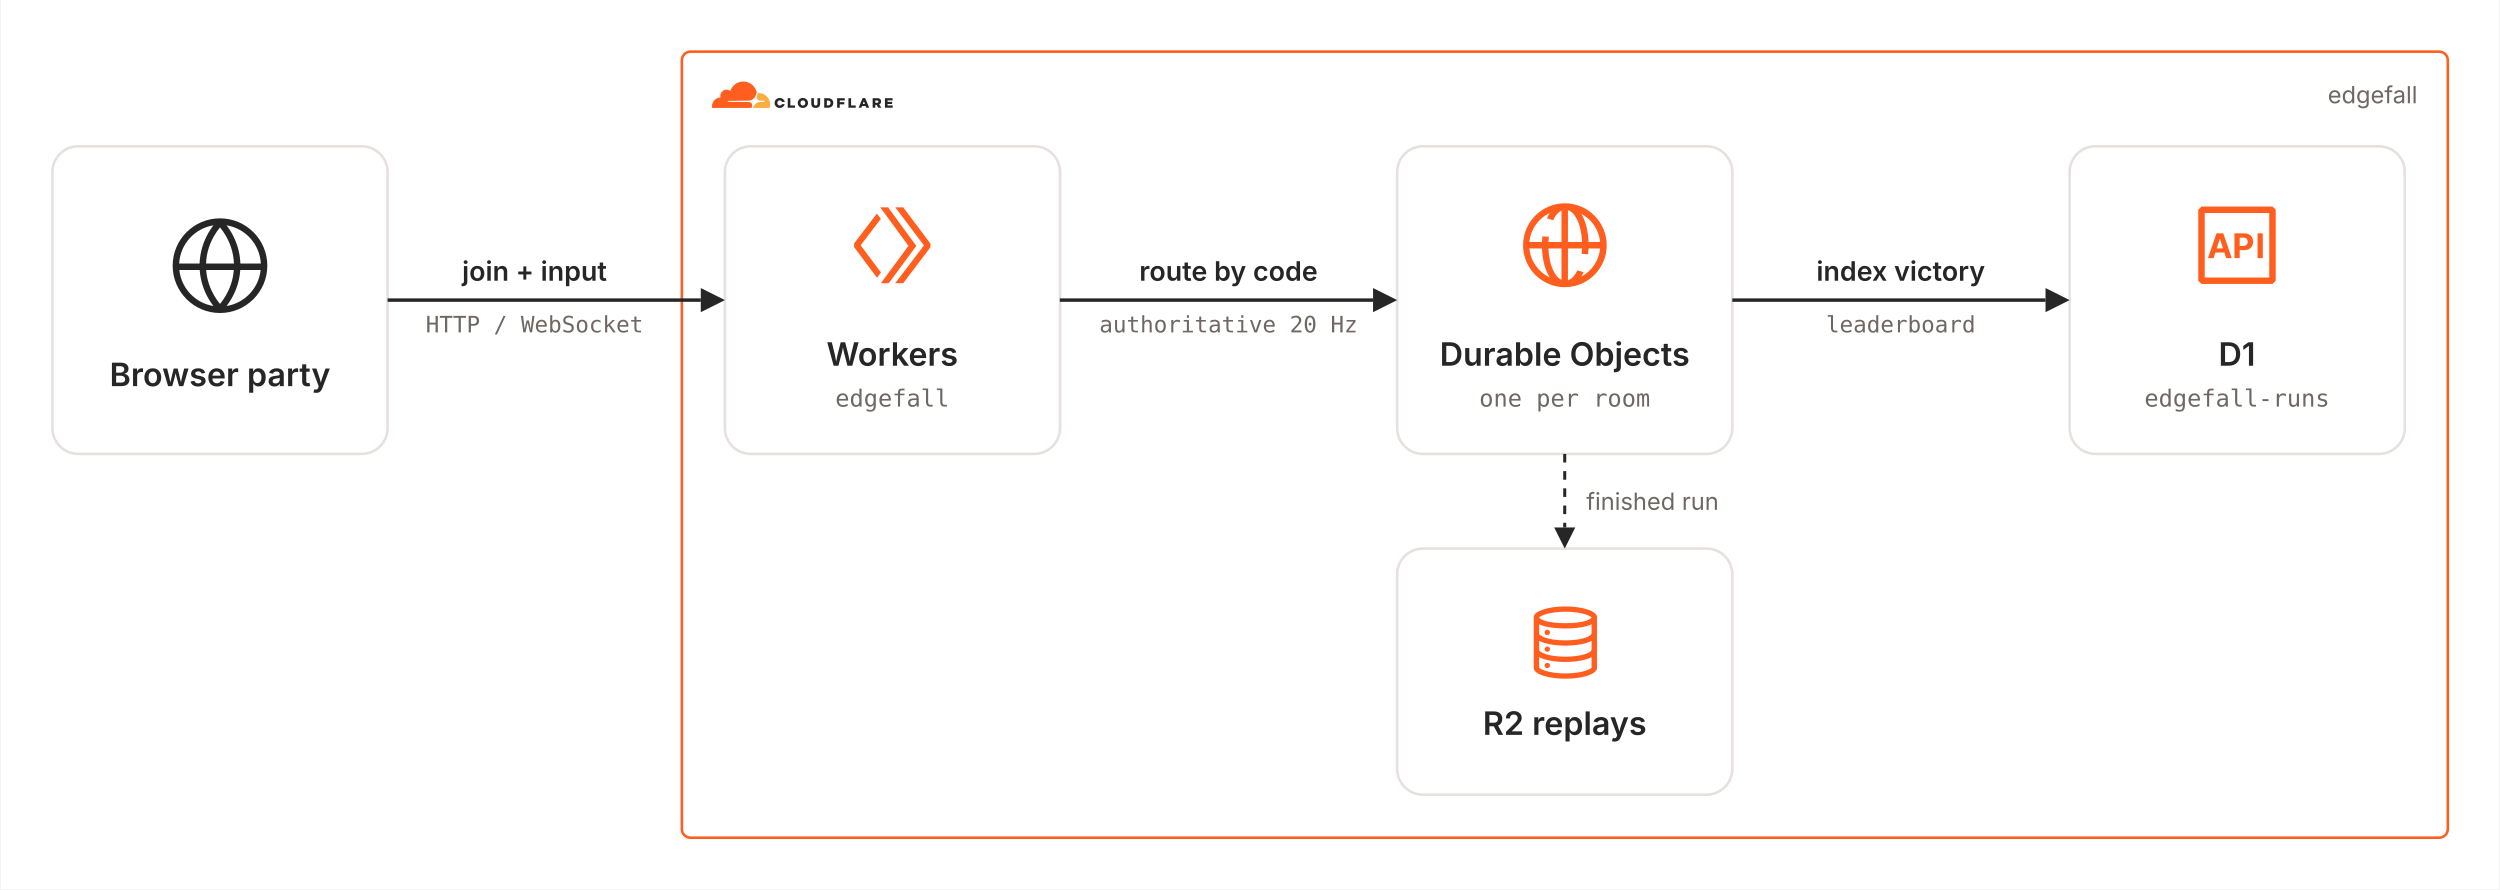
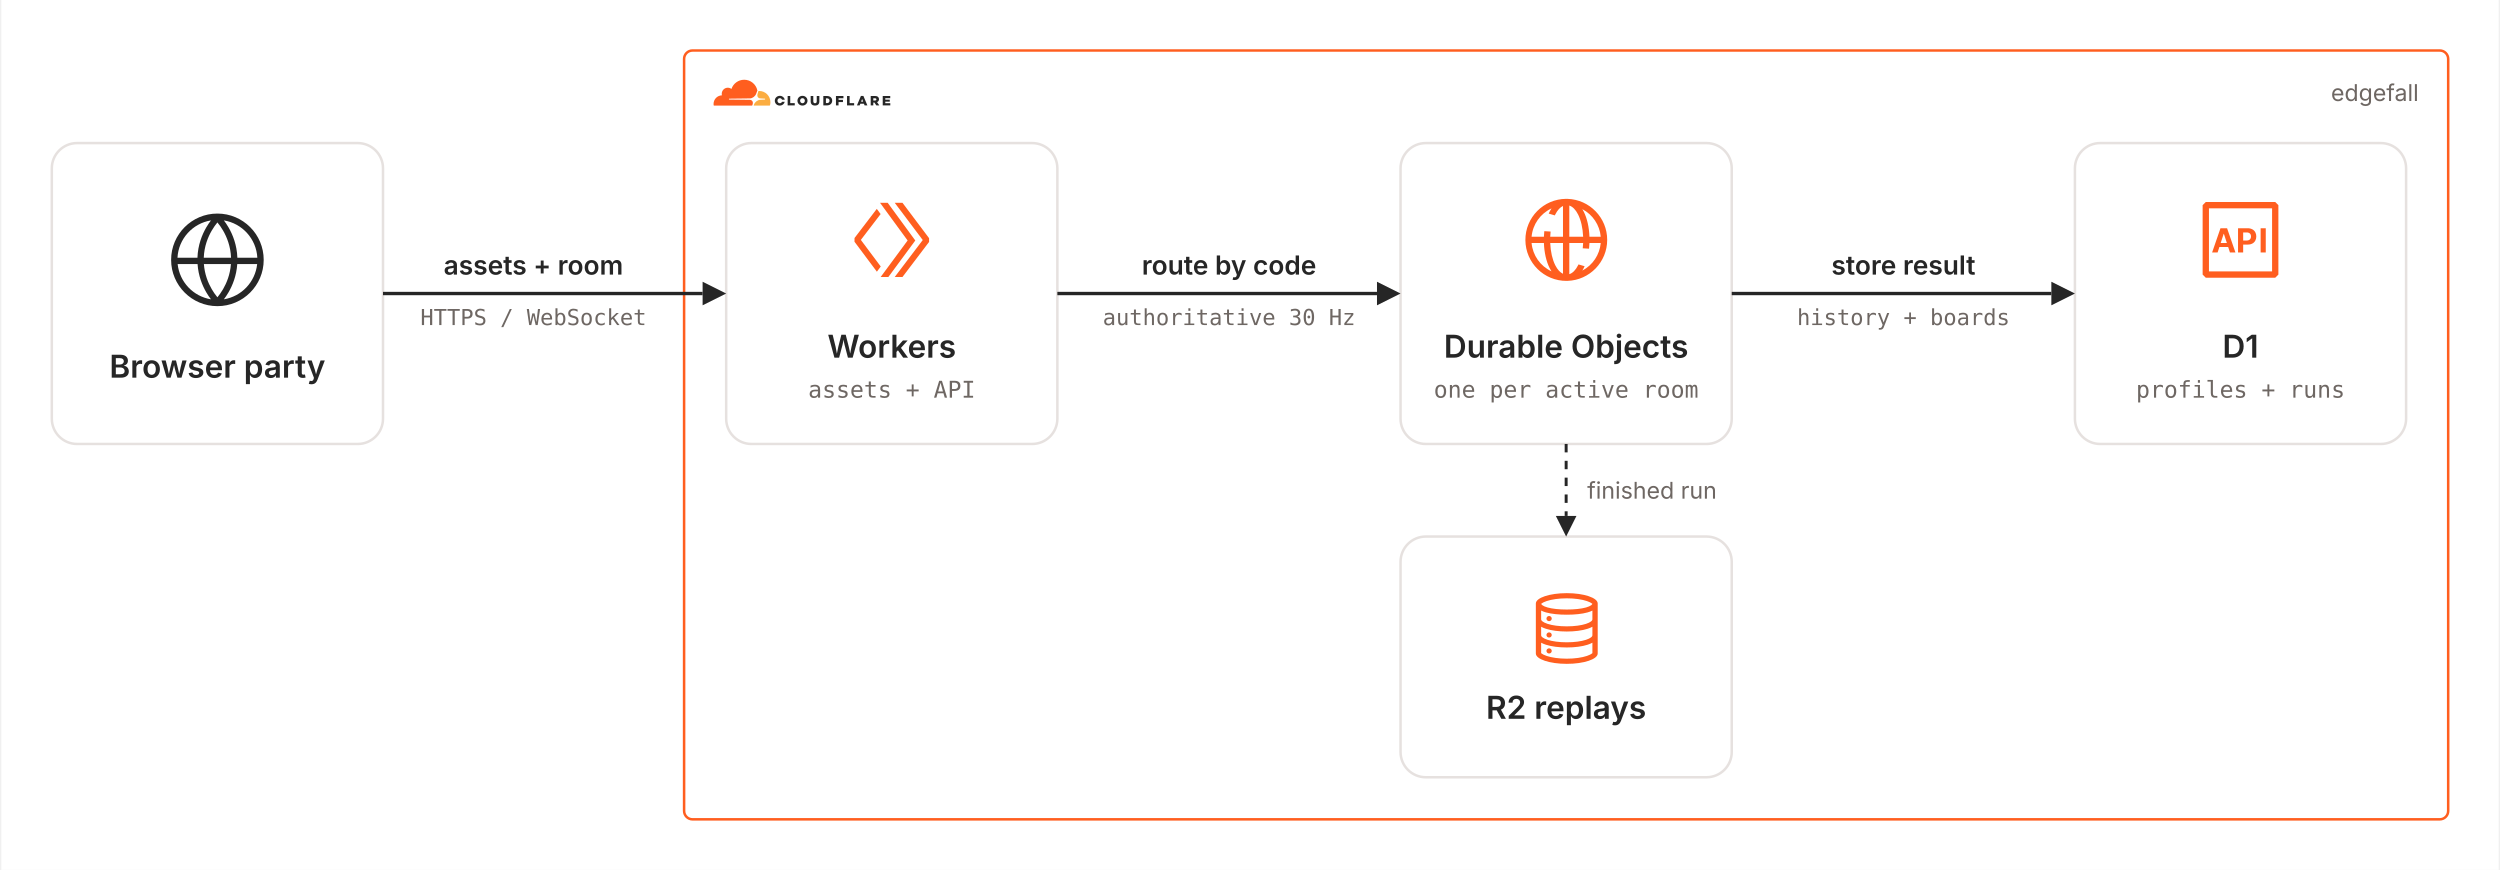
- <svg xmlns="http://www.w3.org/2000/svg" width="1161" height="413" viewBox="16.0 -4.0 1161.4 413.4" style="background:#FFFFFF" role="img">
+ <svg xmlns="http://www.w3.org/2000/svg" width="1187" height="413" viewBox="16.0 -4.0 1186.9 413.4" style="background:#FFFFFF" role="img">
  <defs>
    <marker id="ar-400dbb" viewBox="0 0 10 10" refX="0" refY="5" markerWidth="7" markerHeight="7" orient="auto">
      <path d="M0 0 10 5 0 10z" fill="#262626" />
    </marker>
    <marker id="ok-400dbb" viewBox="0 0 10 10" refX="0" refY="5" markerWidth="7" markerHeight="7" orient="auto">
      <path d="M0 0 10 5 0 10z" fill="#1A7F52" />
    </marker>
    <marker id="back-400dbb" viewBox="0 0 10 10" refX="10" refY="5" markerWidth="7" markerHeight="7" orient="auto">
      <path d="M10 0 0 5 10 10z" fill="#262626" />
    </marker>
  </defs>
-   <rect x="16.0" y="-4.0" width="1161.4" height="413.4" fill="#FFFFFF" />
-   <rect x="332.6" y="20.0" width="820.9" height="365.4" rx="4" fill="none" stroke="#FF5E1F" stroke-width="1.2" />
-   <g transform="translate(346.6,33.9) scale(0.36221) translate(-0.09,-3.013)">
+   <rect x="16.0" y="-4.0" width="1186.9" height="413.4" fill="#FFFFFF" />
+   <rect x="340.5" y="20.0" width="838.4" height="365.4" rx="4" fill="none" stroke="#FF5E1F" stroke-width="1.2" />
+   <g transform="translate(354.5,33.9) scale(0.36221) translate(-0.09,-3.013)">
    <g clip-path="url(#cf-a)">
      <path d="m51.027 36.435.378-1.33c.459-1.573.288-3.038-.477-4.105-.702-.986-1.872-1.564-3.294-1.637l-26.907-.343a.526.526 0 0 1-.423-.226.544.544 0 0 1-.054-.489c.09-.262.35-.47.62-.479l27.151-.343c3.222-.145 6.705-2.776 7.929-5.977l1.547-4.07a.895.895 0 0 0 .063-.343c0-.064-.009-.127-.018-.19-1.745-7.948-8.81-13.89-17.242-13.89-7.775 0-14.38 5.046-16.747 12.054a7.947 7.947 0 0 0-5.589-1.555c-3.734.37-6.731 3.39-7.1 7.143a7.996 7.996 0 0 0 .207 2.795C4.978 23.63.09 28.649.09 34.807c0 .56.046 1.103.118 1.646a.525.525 0 0 0 .522.452l49.666.009h.018a.663.663 0 0 0 .612-.48Z" fill="#FF5E1F" />
      <path d="M59.99 17.736c-.251 0-.495.01-.746.018a.248.248 0 0 0-.117.027.433.433 0 0 0-.27.29l-1.062 3.671c-.46 1.573-.288 3.038.477 4.105.702.986 1.872 1.565 3.293 1.637l5.733.344c.17.009.315.09.405.226a.546.546 0 0 1 .063.488c-.09.262-.351.47-.621.48l-5.958.343c-3.23.154-6.722 2.776-7.946 5.977l-.432 1.13a.32.32 0 0 0 .28.434h20.527a.56.56 0 0 0 .53-.398c.36-1.275.55-2.613.55-4.005 0-8.148-6.588-14.767-14.706-14.767Z" fill="#FBAD41" />
      <path d="M97.309 24.363h3.392v9.323h5.94v2.984h-9.332V24.363ZM110.16 30.55v-.037c0-3.535 2.835-6.402 6.614-6.402 3.781 0 6.579 2.83 6.579 6.366v.036c0 3.536-2.834 6.402-6.614 6.402s-6.579-2.83-6.579-6.365Zm9.728 0v-.037c0-1.772-1.277-3.327-3.149-3.327-1.854 0-3.096 1.51-3.096 3.291v.036c0 1.773 1.278 3.328 3.131 3.328 1.873 0 3.114-1.51 3.114-3.291ZM127.51 31.272v-6.909h3.446v6.845c0 1.773.891 2.623 2.259 2.623 1.367 0 2.259-.805 2.259-2.532v-6.927h3.446V31.2c0 3.979-2.258 5.715-5.741 5.715-3.483-.018-5.669-1.79-5.669-5.642ZM144.123 24.363h4.724c4.375 0 6.912 2.532 6.912 6.086v.036c0 3.554-2.574 6.194-6.984 6.194h-4.652V24.363Zm4.779 9.287c2.033 0 3.375-1.121 3.375-3.11v-.037c0-1.971-1.35-3.11-3.375-3.11h-1.386v6.257h1.386ZM160.689 24.363h9.81v2.984h-6.407v2.098h5.795v2.83h-5.795v4.395h-3.403V24.363ZM175.225 24.363h3.392v9.323h5.931v2.984h-9.323V24.363ZM193.429 24.273h3.276l5.219 12.398h-3.645l-.891-2.198h-4.724l-.873 2.198h-3.572l5.21-12.398Zm2.97 7.542-1.368-3.5-1.386 3.5h2.754ZM206.289 24.363h5.796c1.871 0 3.168.498 3.987 1.338.719.706 1.088 1.655 1.088 2.867v.036c0 1.881-.999 3.129-2.519 3.78l2.924 4.295h-3.923l-2.467-3.725h-1.493v3.725h-3.393V24.363Zm5.633 5.905c1.152 0 1.819-.56 1.819-1.456v-.036c0-.968-.703-1.456-1.836-1.456h-2.223v2.957h2.24v-.009ZM222.057 24.363h9.853v2.903h-6.488v1.863h5.876v2.685h-5.876v1.953H232v2.903h-9.943V24.363ZM89.875 31.996c-.477 1.076-1.476 1.845-2.808 1.845-1.853 0-3.131-1.546-3.131-3.328v-.036c0-1.772 1.242-3.291 3.095-3.291 1.395 0 2.466.868 2.916 2.043h3.582c-.576-2.93-3.132-5.118-6.462-5.118-3.78 0-6.614 2.867-6.614 6.402v.037c0 3.535 2.799 6.366 6.578 6.366 3.231 0 5.76-2.107 6.426-4.929h-3.582v.01Z" fill="#262626" />
    </g>
    <defs>
      <clipPath id="cf-a">
        <path d="M.092 2H232v35.929H.092z" fill="none" />
      </clipPath>
    </defs>
  </g>
-   <text x="1139.4" y="44.0" font-family="'Inter Variable', 'Inter', system-ui, -apple-system, 'Segoe UI', Roboto, sans-serif" font-size="11" fill="#6E6763" font-weight="400" text-anchor="end">edgefall</text>
-   <rect x="40.0" y="64.0" width="155.8" height="143.0" rx="12" fill="#FFFFFF" stroke="#E6E1DF" stroke-width="1.2" />
-   <g transform="translate(93.9,95.5) scale(2)" fill="#262626">
+   <text x="1164.9" y="44.0" font-family="'Inter Variable', 'Inter', system-ui, -apple-system, 'Segoe UI', Roboto, sans-serif" font-size="11" fill="#6E6763" font-weight="400" text-anchor="end">edgefall</text>
+   <rect x="40.0" y="64.0" width="157.4" height="143.0" rx="12" fill="#FFFFFF" stroke="#E6E1DF" stroke-width="1.2" />
+   <g transform="translate(94.7,95.5) scale(2)" fill="#262626">
    <path d="M12 1c6.075 0 11 4.925 11 11s-4.925 11-11 11S1 18.075 1 12 5.925 1 12 1Zm3.241 10.5v-.001c-.1-2.708-.992-4.904-1.89-6.452a13.919 13.919 0 0 0-1.304-1.88L12 3.11l-.047.059c-.354.425-.828 1.06-1.304 1.88-.898 1.547-1.79 3.743-1.89 6.451Zm-12.728 0h4.745c.1-3.037 1.1-5.49 2.093-7.204.39-.672.78-1.233 1.119-1.673C6.11 3.329 2.746 7 2.513 11.5Zm18.974 0C21.254 7 17.89 3.329 13.53 2.623c.339.44.729 1.001 1.119 1.673.993 1.714 1.993 4.167 2.093 7.204ZM8.787 13c.182 2.478 1.02 4.5 1.862 5.953.382.661.818 1.29 1.304 1.88l.047.057.047-.059c.354-.425.828-1.06 1.304-1.88.842-1.451 1.679-3.471 1.862-5.951Zm-1.504 0H2.552a9.505 9.505 0 0 0 7.918 8.377 15.773 15.773 0 0 1-1.119-1.673C8.413 18.085 7.47 15.807 7.283 13Zm9.434 0c-.186 2.807-1.13 5.085-2.068 6.704-.39.672-.78 1.233-1.118 1.673A9.506 9.506 0 0 0 21.447 13Z" />
  </g>
-   <text x="117.9" y="175.5" font-family="'Inter Variable', 'Inter', system-ui, -apple-system, 'Segoe UI', Roboto, sans-serif" font-size="15" fill="#262626" font-weight="600" text-anchor="middle">Browser party</text>
-   <rect x="352.6" y="64.0" width="155.8" height="143.0" rx="12" fill="#FFFFFF" stroke="#E6E1DF" stroke-width="1.2" />
-   <g transform="translate(406.9,86.0) scale(0.9796)" fill="#FF5E1F">
+   <text x="118.7" y="175.5" font-family="'Inter Variable', 'Inter', system-ui, -apple-system, 'Segoe UI', Roboto, sans-serif" font-size="15" fill="#262626" font-weight="600" text-anchor="middle">Browser party</text>
+   <rect x="360.5" y="64.0" width="157.4" height="143.0" rx="12" fill="#FFFFFF" stroke="#E6E1DF" stroke-width="1.2" />
+   <g transform="translate(415.7,86.0) scale(0.9796)" fill="#FF5E1F">
    <path d="m18.63 37.418-9.645-12.9 9.592-12.533-1.852-2.527L5.917 23.595l-.015 1.808 10.86 14.542z" />
    <path d="M21.997 6.503h-3.712l13.387 18.3-13.072 17.7h3.735L35.4 24.81z" />
    <path d="M29.175 6.503h-3.758l13.598 18.082-13.598 17.918h3.765l12.908-17.01v-1.808z" />
  </g>
-   <text x="430.4" y="166.0" font-family="'Inter Variable', 'Inter', system-ui, -apple-system, 'Segoe UI', Roboto, sans-serif" font-size="15" fill="#262626" font-weight="600" text-anchor="middle">Workers</text>
-   <text x="430.4" y="185.0" font-family="'JetBrains Mono Variable', 'JetBrains Mono', ui-monospace, 'Cascadia Code', 'Source Code Pro', Menlo, Consolas, monospace" font-size="11" fill="#6E6763" font-weight="400" text-anchor="middle">edgefall</text>
-   <rect x="665.1" y="64.0" width="155.8" height="143.0" rx="12" fill="#FFFFFF" stroke="#E6E1DF" stroke-width="1.2" />
-   <g transform="translate(719.0,86.0) scale(0.75)" fill="#FF5E1F">
+   <text x="439.2" y="166.0" font-family="'Inter Variable', 'Inter', system-ui, -apple-system, 'Segoe UI', Roboto, sans-serif" font-size="15" fill="#262626" font-weight="600" text-anchor="middle">Workers</text>
+   <text x="439.2" y="185.0" font-family="'JetBrains Mono Variable', 'JetBrains Mono', ui-monospace, 'Cascadia Code', 'Source Code Pro', Menlo, Consolas, monospace" font-size="11" fill="#6E6763" font-weight="400" text-anchor="middle">assets + API</text>
+   <rect x="681.0" y="64.0" width="157.4" height="143.0" rx="12" fill="#FFFFFF" stroke="#E6E1DF" stroke-width="1.2" />
+   <g transform="translate(735.7,86.0) scale(0.75)" fill="#FF5E1F">
    <path fill="#FF5E1F" fill-rule="evenodd" d="M32.214 6h-.202a26 26 0 1 0 .327 52q.266 0 .527-.014A26 26 0 0 0 58.012 32 26 26 0 0 0 32.865 6.014a10 10 0 0 0-.65-.013m-9.503 6.063A22 22 0 0 0 10.104 30h7.804q.068-1.79.252-3.51l3.998.24A46 46 0 0 0 21.91 30H30V10.519c-1.784.81-3.475 2.582-4.9 5.41q-.139.278-.274.567l-3.873-1.145q.276-.627.575-1.221c.363-.72.757-1.412 1.182-2.067M30 34h-8.09c.226 5.584 1.392 10.5 3.19 14.071 1.425 2.829 3.116 4.6 4.9 5.41zm-7.29 17.937a22 22 0 0 1-1.182-2.067c-2.131-4.233-3.393-9.795-3.62-15.87h-7.806A22 22 0 0 0 22.71 51.937m19.554-.472A22 22 0 0 0 53.921 34h-7.15a51 51 0 0 1-.26 3.589l-3.998-.24q.185-1.627.255-3.349H34v19.742c2.032-.641 3.973-2.486 5.577-5.671q.129-.255.252-.517l3.874 1.145q-.267.6-.553 1.171a23 23 0 0 1-.885 1.595M42.768 30H34V10.258c2.032.641 3.973 2.486 5.577 5.671 1.799 3.572 2.965 8.487 3.191 14.071m4.003 0c-.227-6.075-1.49-11.637-3.621-15.87a22 22 0 0 0-.885-1.595A22 22 0 0 1 53.921 30z" clip-rule="evenodd" />
  </g>
-   <text x="743.0" y="166.0" font-family="'Inter Variable', 'Inter', system-ui, -apple-system, 'Segoe UI', Roboto, sans-serif" font-size="15" fill="#262626" font-weight="600" text-anchor="middle">Durable Objects</text>
-   <text x="743.0" y="185.0" font-family="'JetBrains Mono Variable', 'JetBrains Mono', ui-monospace, 'Cascadia Code', 'Source Code Pro', Menlo, Consolas, monospace" font-size="11" fill="#6E6763" font-weight="400" text-anchor="middle">one per room</text>
-   <rect x="977.7" y="64.0" width="155.8" height="143.0" rx="12" fill="#FFFFFF" stroke="#E6E1DF" stroke-width="1.2" />
-   <g transform="translate(1031.5,86.0) scale(1)" fill="#FF5E1F">
+   <text x="759.7" y="166.0" font-family="'Inter Variable', 'Inter', system-ui, -apple-system, 'Segoe UI', Roboto, sans-serif" font-size="15" fill="#262626" font-weight="600" text-anchor="middle">Durable Objects</text>
+   <text x="759.7" y="185.0" font-family="'JetBrains Mono Variable', 'JetBrains Mono', ui-monospace, 'Cascadia Code', 'Source Code Pro', Menlo, Consolas, monospace" font-size="11" fill="#6E6763" font-weight="400" text-anchor="middle">one per active room</text>
+   <rect x="1001.5" y="64.0" width="157.4" height="143.0" rx="12" fill="#FFFFFF" stroke="#E6E1DF" stroke-width="1.2" />
+   <g transform="translate(1056.2,86.0) scale(1)" fill="#FF5E1F">
    <path d="M40.5 6h-33L6 7.5v33L7.5 42h33l1.5-1.5v-33zM39 39H9V9h30z" />
    <path d="M13.966 27.375h4.162L18.982 30h2.61l-3.974-11.526h-3.14L10.5 30h2.611zm2.038-6.264h.09l1.416 4.362h-2.925zm9.256 5.152h2.047a4.84 4.84 0 0 0 2.266-.49 3.4 3.4 0 0 0 1.432-1.367 4.05 4.05 0 0 0 .495-2.025 4.13 4.13 0 0 0-.487-2.03 3.43 3.43 0 0 0-1.409-1.376 4.64 4.64 0 0 0-2.235-.499h-4.547V30h2.437zm0-5.797h1.642a2.5 2.5 0 0 1 1.171.24c.294.146.535.38.69.67a2.33 2.33 0 0 1 0 2.008c-.154.293-.394.53-.688.681a2.45 2.45 0 0 1-1.162.245h-1.65zM36 18.474h-2.437V30H36z" />
  </g>
-   <text x="1055.5" y="166.0" font-family="'Inter Variable', 'Inter', system-ui, -apple-system, 'Segoe UI', Roboto, sans-serif" font-size="15" fill="#262626" font-weight="600" text-anchor="middle">D1</text>
-   <text x="1055.5" y="185.0" font-family="'JetBrains Mono Variable', 'JetBrains Mono', ui-monospace, 'Cascadia Code', 'Source Code Pro', Menlo, Consolas, monospace" font-size="11" fill="#6E6763" font-weight="400" text-anchor="middle">edgefall-runs</text>
-   <rect x="665.1" y="251.0" width="155.8" height="114.4" rx="12" fill="#FFFFFF" stroke="#E6E1DF" stroke-width="1.2" />
-   <g transform="translate(723.8,275.5) scale(0.96)" fill="#FF5E1F">
+   <text x="1080.2" y="166.0" font-family="'Inter Variable', 'Inter', system-ui, -apple-system, 'Segoe UI', Roboto, sans-serif" font-size="15" fill="#262626" font-weight="600" text-anchor="middle">D1</text>
+   <text x="1080.2" y="185.0" font-family="'JetBrains Mono Variable', 'JetBrains Mono', ui-monospace, 'Cascadia Code', 'Source Code Pro', Menlo, Consolas, monospace" font-size="11" fill="#6E6763" font-weight="400" text-anchor="middle">profiles + runs</text>
+   <rect x="681.0" y="251.0" width="157.4" height="114.4" rx="12" fill="#FFFFFF" stroke="#E6E1DF" stroke-width="1.2" />
+   <g transform="translate(740.5,275.5) scale(0.96)" fill="#FF5E1F">
    <path fill-rule="evenodd" d="M30.289 6.423c-2.43-.813-5.958-1.362-9.977-1.362-4.018 0-7.545.549-9.976 1.362-1.228.41-2.033.842-2.48 1.195q-.14.111-.204.18c.052.171.196.395.562.67.524.394 1.372.783 2.563 1.119 2.368.666 5.731 1.023 9.536 1.023s7.167-.357 9.535-1.023c1.191-.336 2.04-.725 2.563-1.119.366-.275.51-.499.562-.67a2 2 0 0 0-.204-.18c-.447-.353-1.252-.784-2.48-1.195m-20.24 5.624c-.885-.25-1.71-.552-2.424-.922v4.393c0 .196.097.514.625.941.535.433 1.391.869 2.576 1.252 2.36.764 5.71 1.222 9.486 1.222 3.778 0 7.128-.458 9.487-1.222 1.185-.383 2.041-.82 2.576-1.252.528-.427.625-.745.625-.94v-4.394c-.715.37-1.539.673-2.424.922-2.7.76-6.336 1.124-10.264 1.124s-7.564-.364-10.263-1.124m25.576 3.471V7.622c0-2.829-6.856-5.122-15.313-5.122C11.857 2.5 5 4.793 5 7.622v24.756c0 2.829 6.856 5.122 15.313 5.122 8.456 0 15.312-2.293 15.312-5.122zM33 19.134c-.7.393-1.505.726-2.375 1.008-2.708.877-6.358 1.352-10.313 1.352-3.954 0-7.604-.475-10.312-1.352-.87-.282-1.676-.615-2.375-1.008v4.28c0 .196.097.514.625.942.535.432 1.391.868 2.576 1.252 2.36.763 5.71 1.221 9.486 1.221 3.778 0 7.128-.458 9.487-1.221 1.185-.384 2.041-.82 2.576-1.252.528-.428.625-.746.625-.941v-4.28Zm-23 8.904c-.87-.281-1.676-.615-2.375-1.007v5.143c.044.048.116.117.231.208.447.353 1.252.785 2.48 1.195 2.43.813 5.958 1.362 9.976 1.362s7.546-.549 9.977-1.362c1.228-.41 2.033-.842 2.48-1.195a2 2 0 0 0 .231-.208v-5.143c-.7.392-1.505.726-2.375 1.007-2.708.877-6.358 1.352-10.313 1.352-3.954 0-7.604-.475-10.312-1.352m23.06 4.06-.01.016zm-25.495 0 .01.016zm3.997-15.726c.725 0 1.313-.573 1.313-1.28s-.588-1.281-1.313-1.281c-.724 0-1.312.573-1.312 1.28s.588 1.281 1.313 1.281Zm1.313 6.83c0 .706-.588 1.28-1.313 1.28-.724 0-1.312-.574-1.312-1.28 0-.708.588-1.281 1.313-1.281.724 0 1.312.573 1.312 1.28Zm-1.313 9.176c.725 0 1.313-.573 1.313-1.28s-.588-1.28-1.313-1.28c-.724 0-1.312.572-1.312 1.28 0 .707.588 1.28 1.313 1.28Z" clip-rule="evenodd" />
  </g>
-   <text x="743.0" y="337.6" font-family="'Inter Variable', 'Inter', system-ui, -apple-system, 'Segoe UI', Roboto, sans-serif" font-size="15" fill="#262626" font-weight="600" text-anchor="middle">R2 replays</text>
-   <line x1="743.0" y1="207.0" x2="743.0" y2="241.2" stroke="#262626" stroke-width="1.4" stroke-dasharray="4 4" marker-end="url(#ar-400dbb)" />
-   <text x="753.0" y="233.0" font-family="'Inter Variable', 'Inter', system-ui, -apple-system, 'Segoe UI', Roboto, sans-serif" font-size="11" fill="#6E6763" font-weight="400" text-anchor="start">finished run</text>
-   <line x1="195.8" y1="135.5" x2="341.4" y2="135.5" stroke="#262626" stroke-width="1.6" marker-end="url(#ar-400dbb)" />
-   <text x="264.1" y="126.5" font-family="'Inter Variable', 'Inter', system-ui, -apple-system, 'Segoe UI', Roboto, sans-serif" font-size="12.5" fill="#262626" font-weight="600" text-anchor="middle">join + input</text>
-   <text x="264.1" y="150.5" font-family="'JetBrains Mono Variable', 'JetBrains Mono', ui-monospace, 'Cascadia Code', 'Source Code Pro', Menlo, Consolas, monospace" font-size="10.5" fill="#6E6763" font-weight="400" text-anchor="middle">HTTP / WebSocket</text>
-   <line x1="508.3" y1="135.5" x2="653.9" y2="135.5" stroke="#262626" stroke-width="1.6" marker-end="url(#ar-400dbb)" />
-   <text x="586.7" y="126.5" font-family="'Inter Variable', 'Inter', system-ui, -apple-system, 'Segoe UI', Roboto, sans-serif" font-size="12.5" fill="#262626" font-weight="600" text-anchor="middle">route by code</text>
-   <text x="586.7" y="150.5" font-family="'JetBrains Mono Variable', 'JetBrains Mono', ui-monospace, 'Cascadia Code', 'Source Code Pro', Menlo, Consolas, monospace" font-size="10.5" fill="#6E6763" font-weight="400" text-anchor="middle">authoritative 20 Hz</text>
-   <line x1="820.9" y1="135.5" x2="966.5" y2="135.5" stroke="#262626" stroke-width="1.6" marker-end="url(#ar-400dbb)" />
-   <text x="899.2" y="126.5" font-family="'Inter Variable', 'Inter', system-ui, -apple-system, 'Segoe UI', Roboto, sans-serif" font-size="12.5" fill="#262626" font-weight="600" text-anchor="middle">index victory</text>
-   <text x="899.2" y="150.5" font-family="'JetBrains Mono Variable', 'JetBrains Mono', ui-monospace, 'Cascadia Code', 'Source Code Pro', Menlo, Consolas, monospace" font-size="10.5" fill="#6E6763" font-weight="400" text-anchor="middle">leaderboard</text>
+   <text x="759.7" y="337.6" font-family="'Inter Variable', 'Inter', system-ui, -apple-system, 'Segoe UI', Roboto, sans-serif" font-size="15" fill="#262626" font-weight="600" text-anchor="middle">R2 replays</text>
+   <line x1="759.7" y1="207.0" x2="759.7" y2="241.2" stroke="#262626" stroke-width="1.4" stroke-dasharray="4 4" marker-end="url(#ar-400dbb)" />
+   <text x="769.7" y="233.0" font-family="'Inter Variable', 'Inter', system-ui, -apple-system, 'Segoe UI', Roboto, sans-serif" font-size="11" fill="#6E6763" font-weight="400" text-anchor="start">finished run</text>
+   <line x1="197.4" y1="135.5" x2="349.3" y2="135.5" stroke="#262626" stroke-width="1.6" marker-end="url(#ar-400dbb)" />
+   <text x="268.9" y="126.5" font-family="'Inter Variable', 'Inter', system-ui, -apple-system, 'Segoe UI', Roboto, sans-serif" font-size="12.5" fill="#262626" font-weight="600" text-anchor="middle">assets + room</text>
+   <text x="268.9" y="150.5" font-family="'JetBrains Mono Variable', 'JetBrains Mono', ui-monospace, 'Cascadia Code', 'Source Code Pro', Menlo, Consolas, monospace" font-size="10.5" fill="#6E6763" font-weight="400" text-anchor="middle">HTTPS / WebSocket</text>
+   <line x1="517.9" y1="135.5" x2="669.8" y2="135.5" stroke="#262626" stroke-width="1.6" marker-end="url(#ar-400dbb)" />
+   <text x="599.5" y="126.5" font-family="'Inter Variable', 'Inter', system-ui, -apple-system, 'Segoe UI', Roboto, sans-serif" font-size="12.5" fill="#262626" font-weight="600" text-anchor="middle">route by code</text>
+   <text x="599.5" y="150.5" font-family="'JetBrains Mono Variable', 'JetBrains Mono', ui-monospace, 'Cascadia Code', 'Source Code Pro', Menlo, Consolas, monospace" font-size="10.5" fill="#6E6763" font-weight="400" text-anchor="middle">authoritative 30 Hz</text>
+   <line x1="838.4" y1="135.5" x2="990.3" y2="135.5" stroke="#262626" stroke-width="1.6" marker-end="url(#ar-400dbb)" />
+   <text x="920.0" y="126.5" font-family="'Inter Variable', 'Inter', system-ui, -apple-system, 'Segoe UI', Roboto, sans-serif" font-size="12.5" fill="#262626" font-weight="600" text-anchor="middle">store result</text>
+   <text x="920.0" y="150.5" font-family="'JetBrains Mono Variable', 'JetBrains Mono', ui-monospace, 'Cascadia Code', 'Source Code Pro', Menlo, Consolas, monospace" font-size="10.5" fill="#6E6763" font-weight="400" text-anchor="middle">history + boards</text>
</svg>
